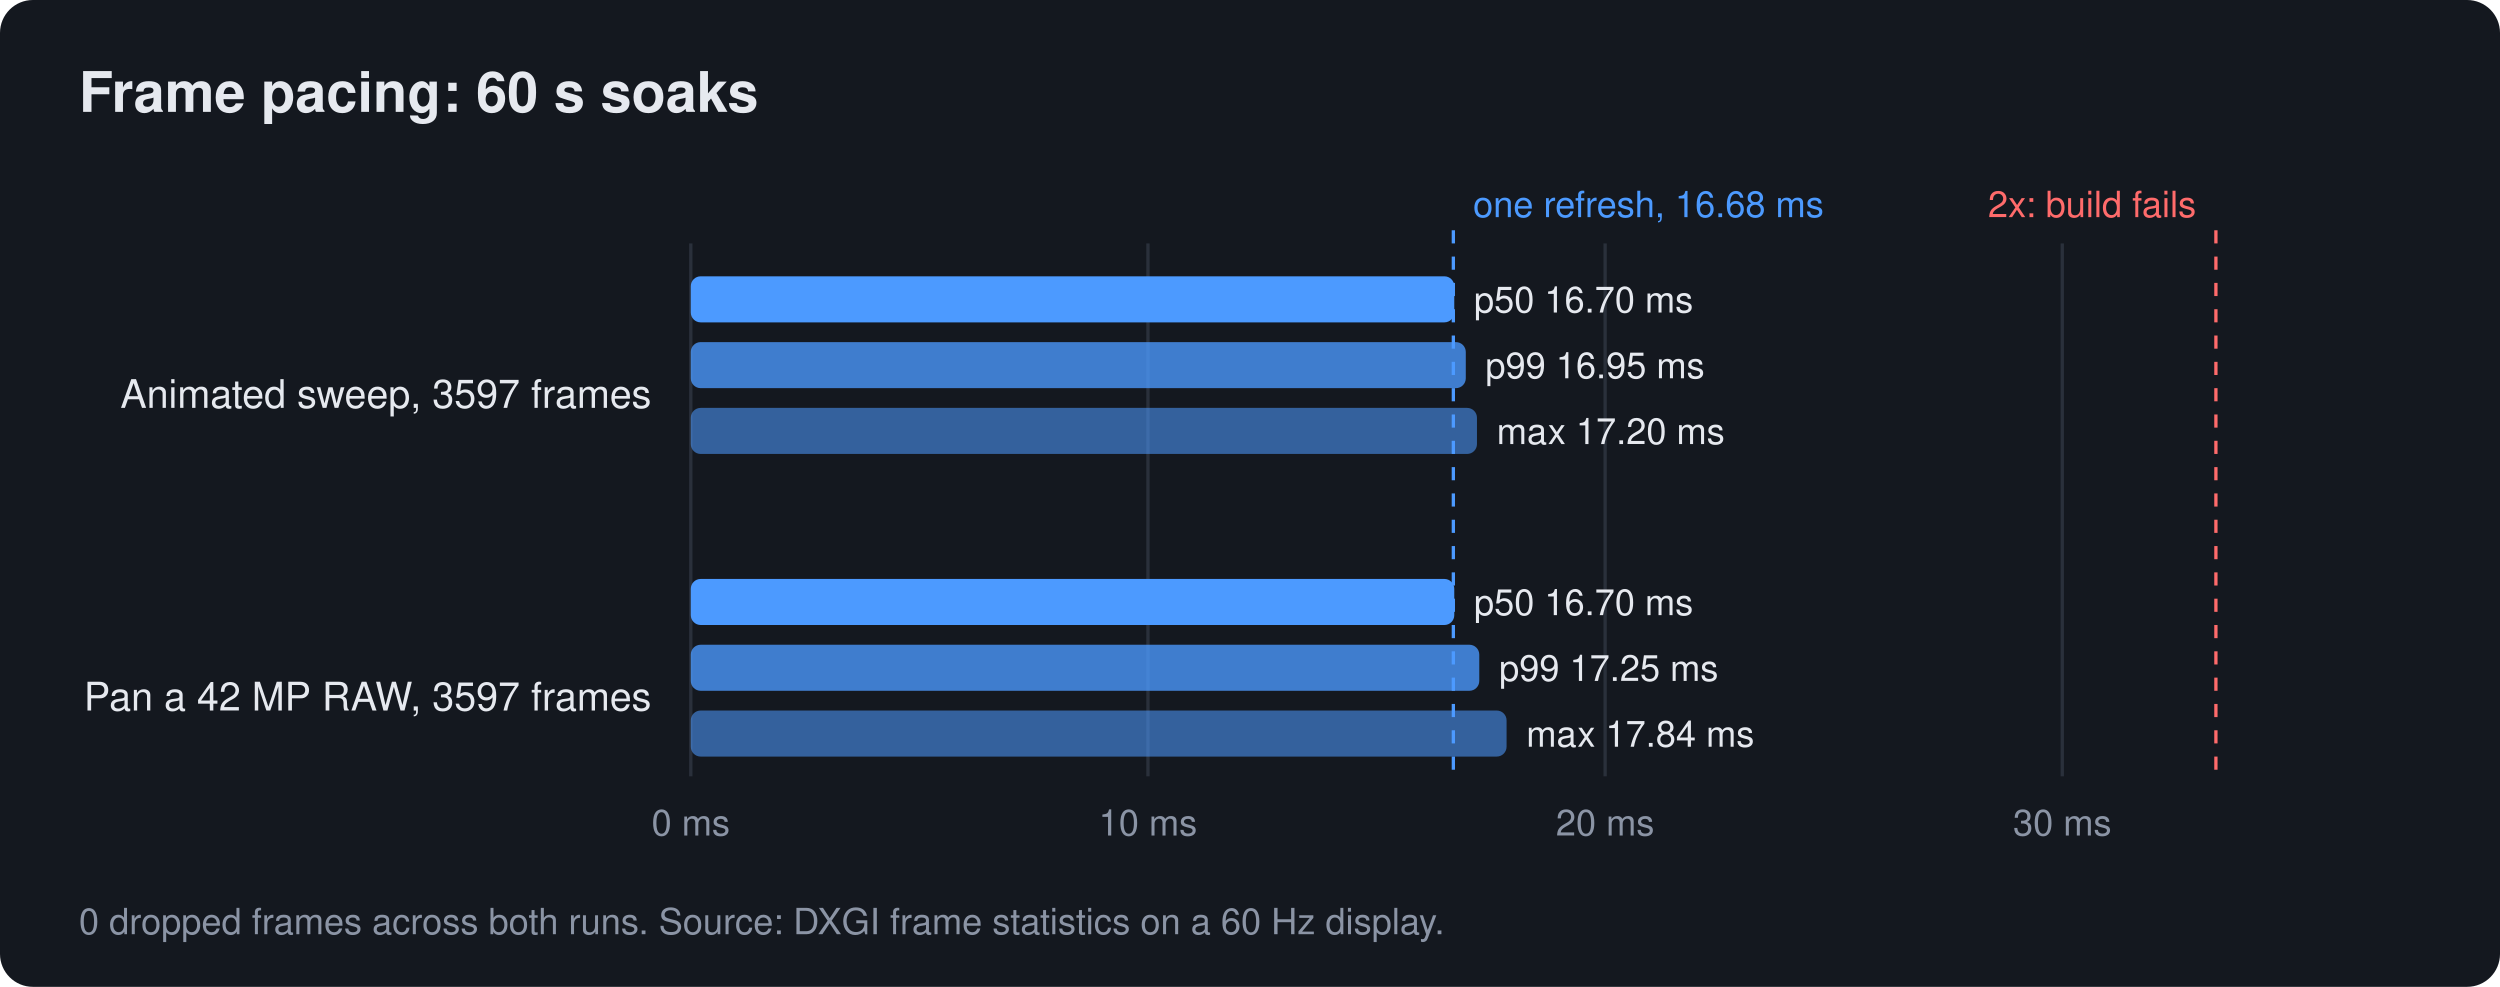
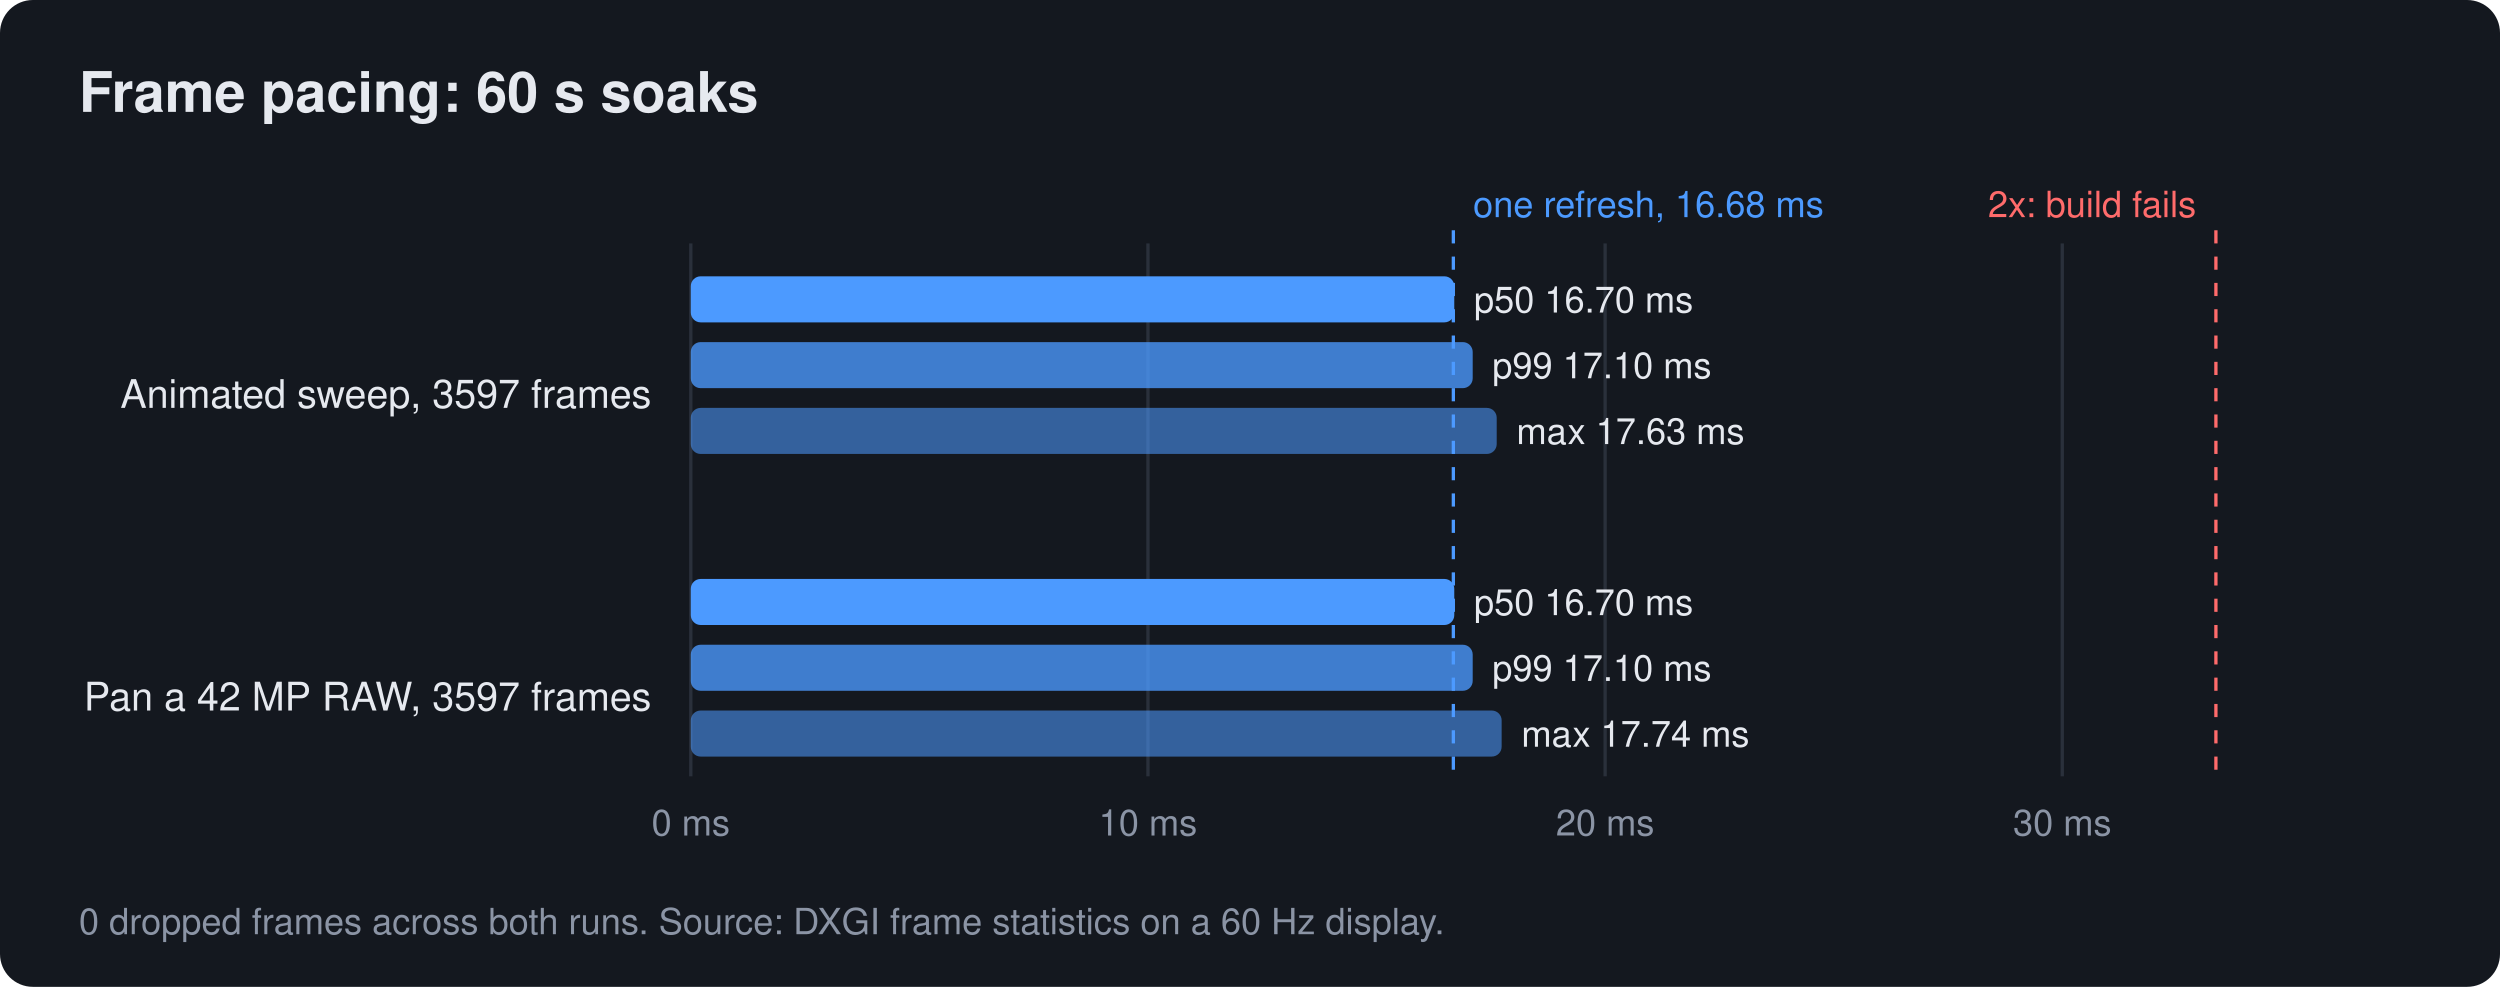
<svg xmlns="http://www.w3.org/2000/svg" viewBox="0 0 760 300" width="760" height="300" role="img" aria-label="Frame pacing: 60 s soaks">
  <rect width="760" height="300" rx="10" fill="#14181f" />
  <text x="24" y="34" font-family="Segoe UI, Helvetica, Arial, sans-serif" font-size="17" font-weight="600" fill="#e6e9ef">Frame pacing: 60 s soaks</text>
  <line x1="210.0" y1="74" x2="210.0" y2="236" stroke="#2a303b" />
  <text x="210.0" y="254" font-family="Segoe UI, Helvetica, Arial, sans-serif" font-size="11" fill="#8b94a5" text-anchor="middle" font-weight="400">0 ms</text>
  <line x1="348.977" y1="74" x2="348.977" y2="236" stroke="#2a303b" />
  <text x="348.977" y="254" font-family="Segoe UI, Helvetica, Arial, sans-serif" font-size="11" fill="#8b94a5" text-anchor="middle" font-weight="400">10 ms</text>
  <line x1="487.955" y1="74" x2="487.955" y2="236" stroke="#2a303b" />
  <text x="487.955" y="254" font-family="Segoe UI, Helvetica, Arial, sans-serif" font-size="11" fill="#8b94a5" text-anchor="middle" font-weight="400">20 ms</text>
  <line x1="626.932" y1="74" x2="626.932" y2="236" stroke="#2a303b" />
  <text x="626.932" y="254" font-family="Segoe UI, Helvetica, Arial, sans-serif" font-size="11" fill="#8b94a5" text-anchor="middle" font-weight="400">30 ms</text>
  <line x1="441.818" y1="70" x2="441.818" y2="236" stroke="#4c9aff" stroke-dasharray="4 4" />
  <text x="447.818" y="66" font-family="Segoe UI, Helvetica, Arial, sans-serif" font-size="11" fill="#4c9aff" text-anchor="start" font-weight="400">one refresh, 16.68 ms</text>
  <line x1="673.636" y1="70" x2="673.636" y2="236" stroke="#ff6b6b" stroke-dasharray="4 4" />
  <text x="667.636" y="66" font-family="Segoe UI, Helvetica, Arial, sans-serif" font-size="11" fill="#ff6b6b" text-anchor="end" font-weight="400">2x: build fails</text>
  <text x="198" y="124" font-family="Segoe UI, Helvetica, Arial, sans-serif" font-size="12" fill="#e6e9ef" text-anchor="end" font-weight="400">Animated sweep, 3597 frames</text>
  <rect x="210" y="84" width="232.1" height="14" rx="3" fill="#4c9aff" opacity="1.00" />
  <text x="448.092" y="95" font-family="Segoe UI, Helvetica, Arial, sans-serif" font-size="11" fill="#e6e9ef" text-anchor="start" font-weight="400">p50 16.70 ms</text>
-   <rect x="210" y="104" width="235.6" height="14" rx="3" fill="#4c9aff" opacity="0.78" />
-   <text x="451.567" y="115" font-family="Segoe UI, Helvetica, Arial, sans-serif" font-size="11" fill="#e6e9ef" text-anchor="start" font-weight="400">p99 16.95 ms</text>
-   <rect x="210" y="124" width="239.0" height="14" rx="3" fill="#4c9aff" opacity="0.56" />
-   <text x="455.017" y="135" font-family="Segoe UI, Helvetica, Arial, sans-serif" font-size="11" fill="#e6e9ef" text-anchor="start" font-weight="400">max 17.20 ms</text>
+   <rect x="210" y="104" width="237.7" height="14" rx="3" fill="#4c9aff" opacity="0.78" />
+   <text x="453.651" y="115" font-family="Segoe UI, Helvetica, Arial, sans-serif" font-size="11" fill="#e6e9ef" text-anchor="start" font-weight="400">p99 17.10 ms</text>
+   <rect x="210" y="124" width="245.0" height="14" rx="3" fill="#4c9aff" opacity="0.56" />
+   <text x="461.017" y="135" font-family="Segoe UI, Helvetica, Arial, sans-serif" font-size="11" fill="#e6e9ef" text-anchor="start" font-weight="400">max 17.63 ms</text>
  <text x="198" y="216" font-family="Segoe UI, Helvetica, Arial, sans-serif" font-size="12" fill="#e6e9ef" text-anchor="end" font-weight="400">Pan a 42 MP RAW, 3597 frames</text>
  <rect x="210" y="176" width="232.1" height="14" rx="3" fill="#4c9aff" opacity="1.00" />
  <text x="448.092" y="187" font-family="Segoe UI, Helvetica, Arial, sans-serif" font-size="11" fill="#e6e9ef" text-anchor="start" font-weight="400">p50 16.70 ms</text>
-   <rect x="210" y="196" width="239.7" height="14" rx="3" fill="#4c9aff" opacity="0.78" />
-   <text x="455.736" y="207" font-family="Segoe UI, Helvetica, Arial, sans-serif" font-size="11" fill="#e6e9ef" text-anchor="start" font-weight="400">p99 17.25 ms</text>
-   <rect x="210" y="216" width="248.0" height="14" rx="3" fill="#4c9aff" opacity="0.56" />
-   <text x="464.005" y="227" font-family="Segoe UI, Helvetica, Arial, sans-serif" font-size="11" fill="#e6e9ef" text-anchor="start" font-weight="400">max 17.84 ms</text>
+   <rect x="210" y="196" width="237.7" height="14" rx="3" fill="#4c9aff" opacity="0.78" />
+   <text x="453.651" y="207" font-family="Segoe UI, Helvetica, Arial, sans-serif" font-size="11" fill="#e6e9ef" text-anchor="start" font-weight="400">p99 17.10 ms</text>
+   <rect x="210" y="216" width="246.5" height="14" rx="3" fill="#4c9aff" opacity="0.56" />
+   <text x="462.51" y="227" font-family="Segoe UI, Helvetica, Arial, sans-serif" font-size="11" fill="#e6e9ef" text-anchor="start" font-weight="400">max 17.74 ms</text>
  <text x="24" y="284" font-family="Segoe UI, Helvetica, Arial, sans-serif" font-size="11" fill="#8b94a5" text-anchor="start" font-weight="400">0 dropped frames across both runs. Source: DXGI frame statistics on a 60 Hz display.</text>
</svg>
